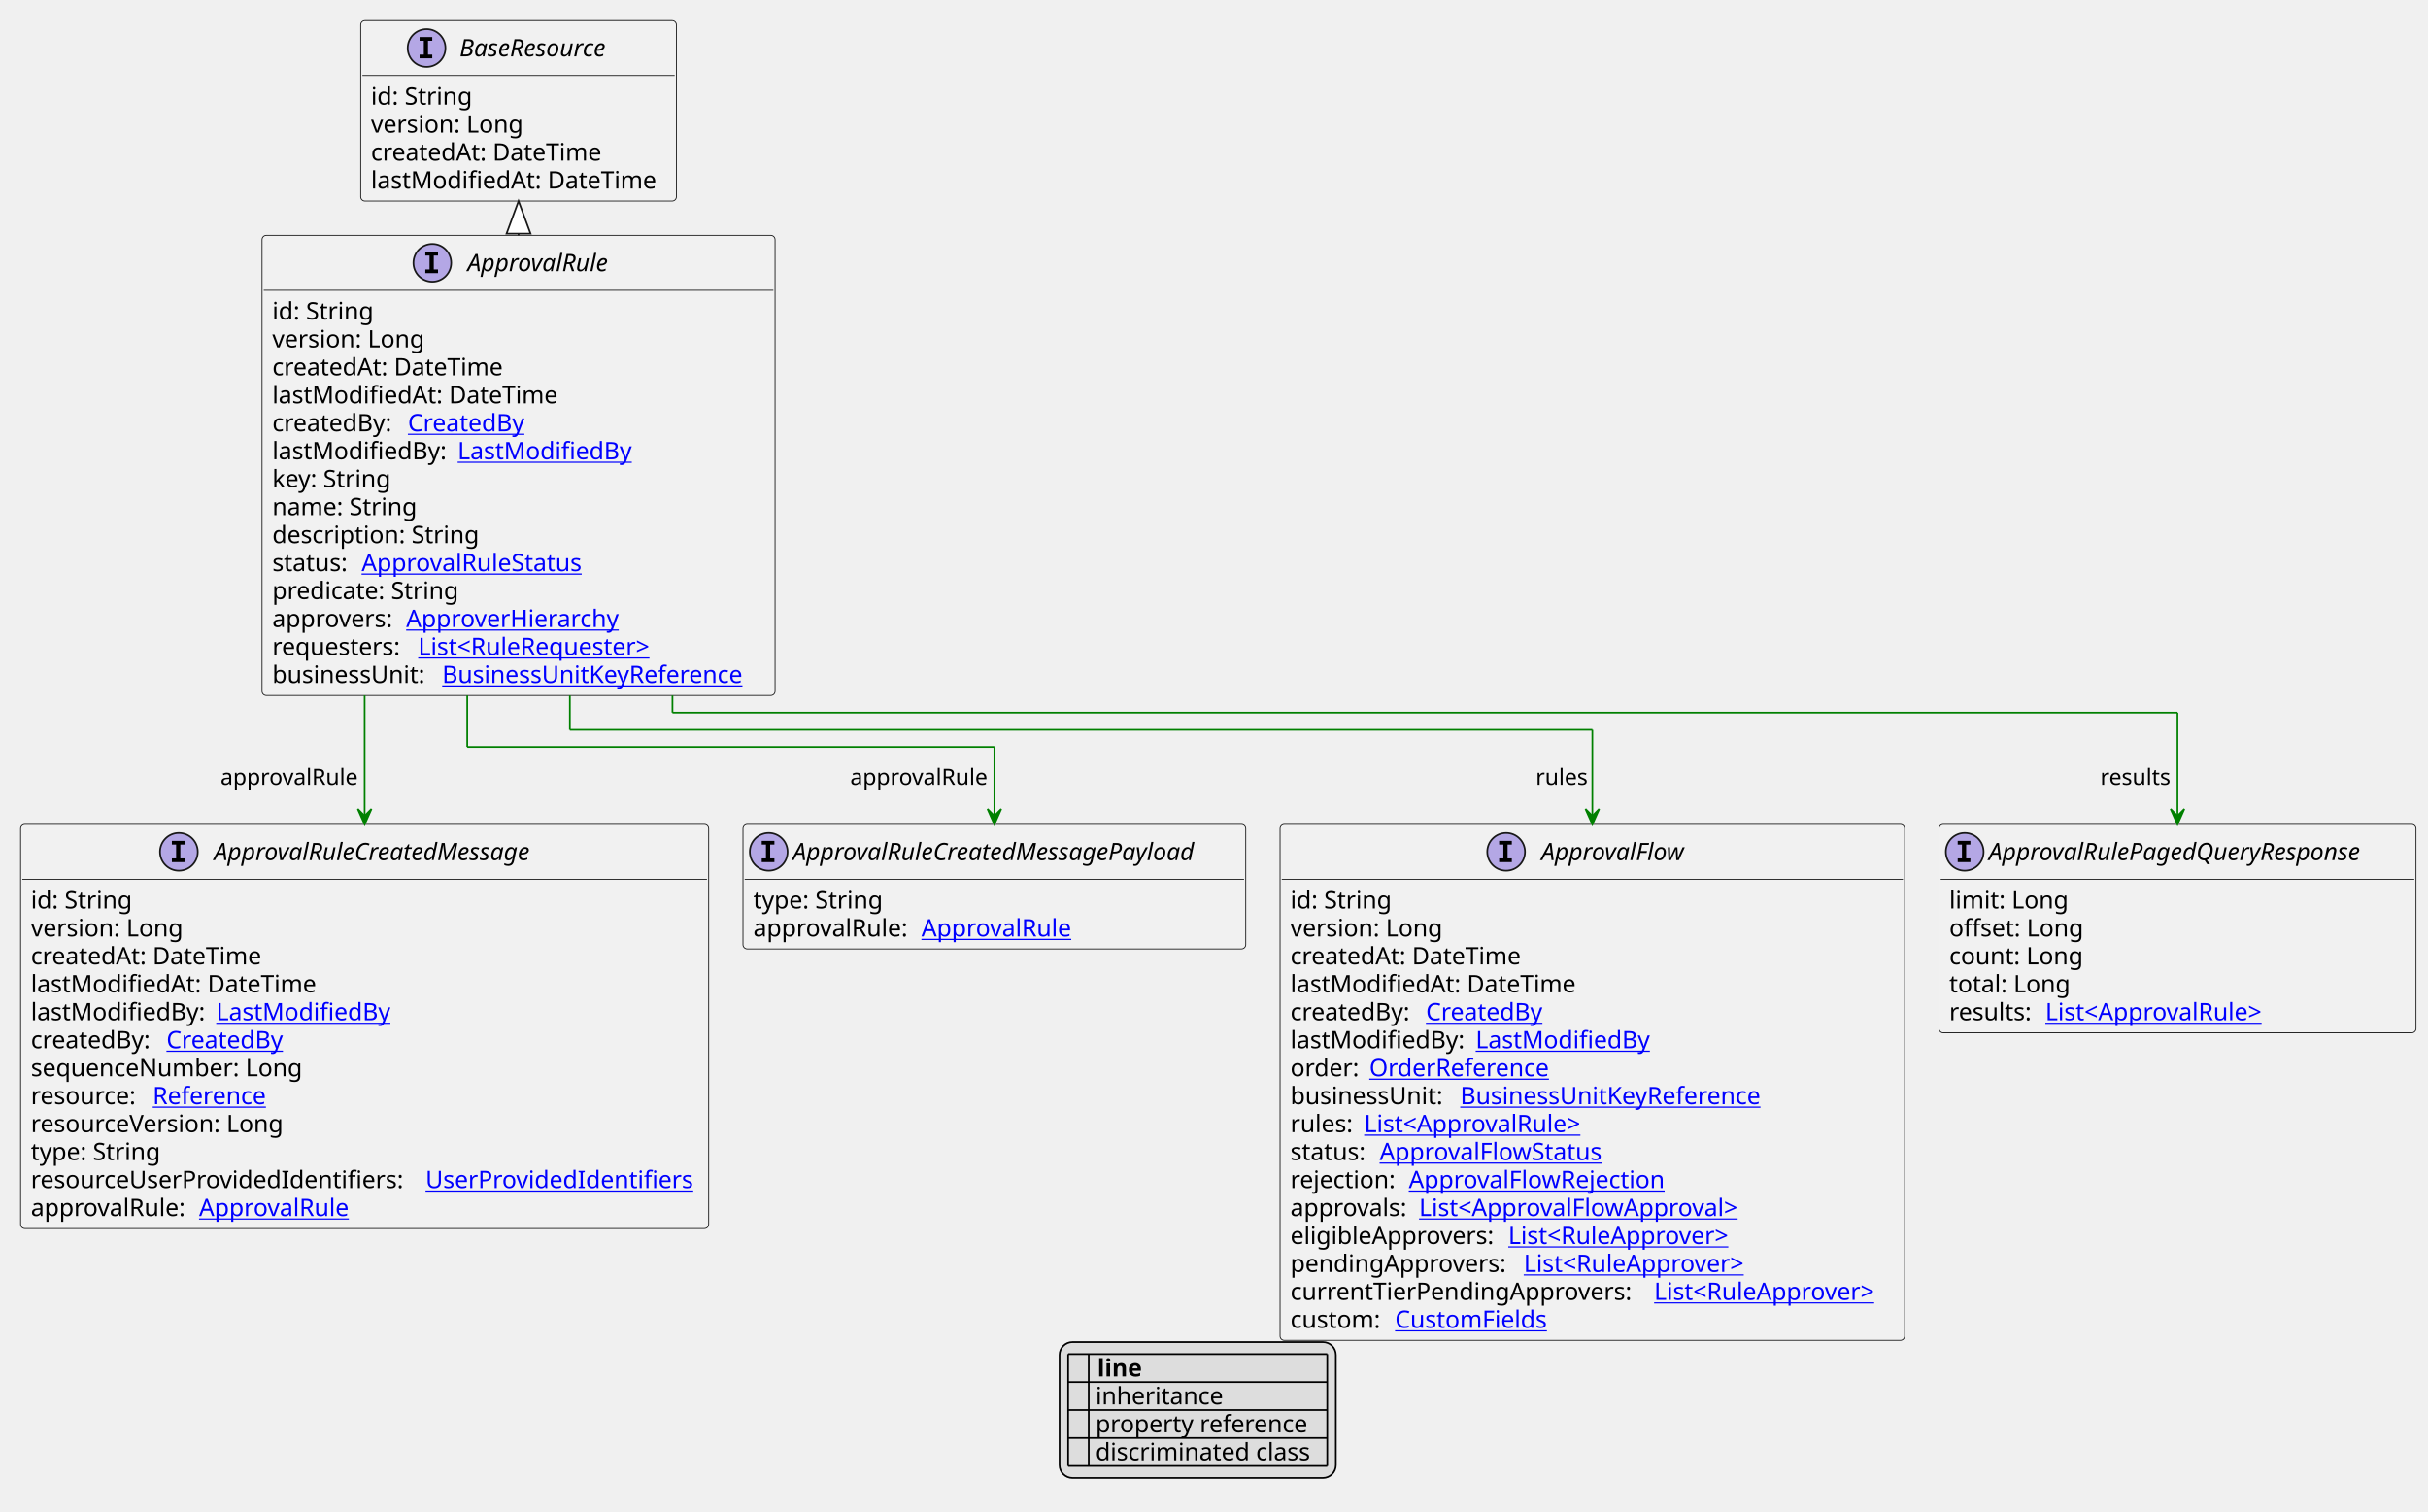
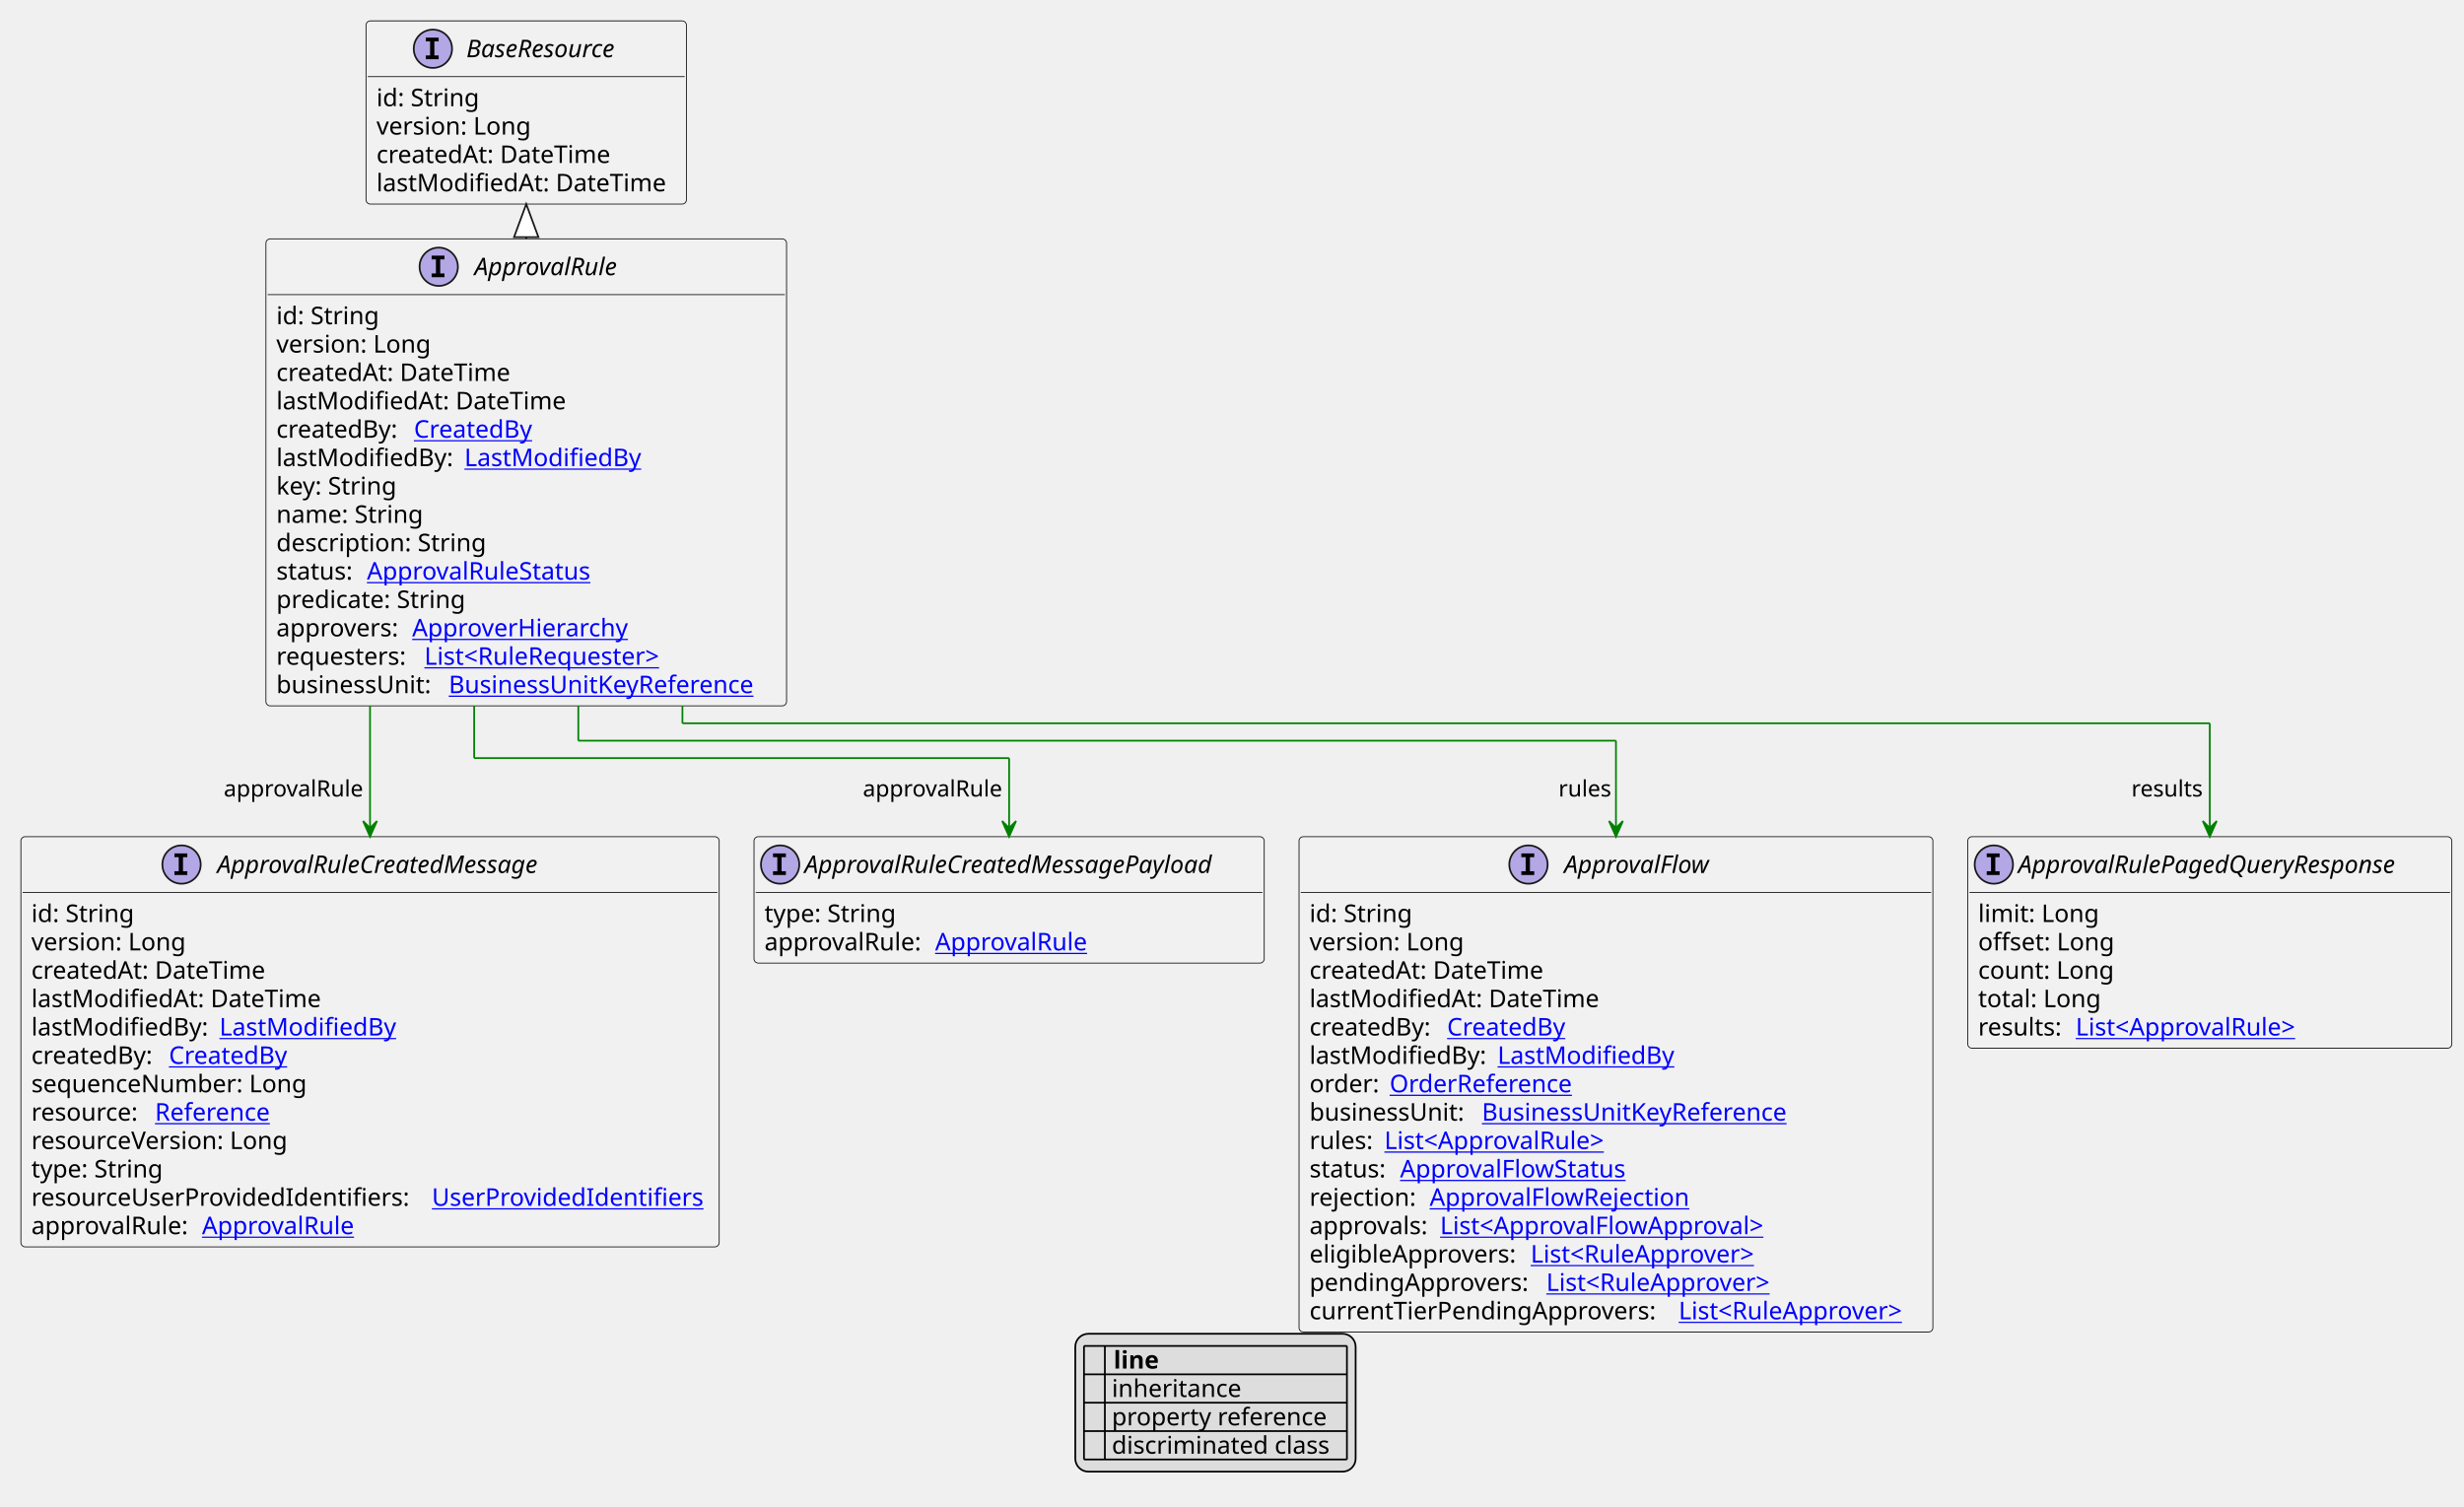
- <svg xmlns="http://www.w3.org/2000/svg" xmlns:xlink="http://www.w3.org/1999/xlink" contentStyleType="text/css" height="881px" preserveAspectRatio="none" style="width:1415px;height:881px;background:#FFFFFF;" version="1.1" viewBox="0 0 1415 881" width="1415px" zoomAndPan="magnify">
+ <svg xmlns="http://www.w3.org/2000/svg" xmlns:xlink="http://www.w3.org/1999/xlink" contentStyleType="text/css" height="865px" preserveAspectRatio="none" style="width:1415px;height:865px;background:#FFFFFF;" version="1.1" viewBox="0 0 1415 865" width="1415px" zoomAndPan="magnify">
  <defs>
-     <filter height="1" id="b1slrex7ee0b1n0" width="1" x="0" y="0">
+     <filter height="1" id="b2h95og4ozqwn0" width="1" x="0" y="0">
      <feFlood flood-color="#000000" result="flood" />
      <feComposite in="SourceGraphic" in2="flood" operator="over" />
    </filter>
-     <filter height="1" id="b1slrex7ee0b1n1" width="1" x="0" y="0">
+     <filter height="1" id="b2h95og4ozqwn1" width="1" x="0" y="0">
      <feFlood flood-color="#008000" result="flood" />
      <feComposite in="SourceGraphic" in2="flood" operator="over" />
    </filter>
-     <filter height="1" id="b1slrex7ee0b1n2" width="1" x="0" y="0">
+     <filter height="1" id="b2h95og4ozqwn2" width="1" x="0" y="0">
      <feFlood flood-color="#0000FF" result="flood" />
      <feComposite in="SourceGraphic" in2="flood" operator="over" />
    </filter>
  </defs>
  <g>
    <a href="ApprovalRule.svg" target="_top" title="ApprovalRule.svg" xlink:actuate="onRequest" xlink:href="ApprovalRule.svg" xlink:show="new" xlink:title="ApprovalRule.svg" xlink:type="simple">
      <g id="elem_ApprovalRule">
        <rect codeLine="10" fill="#F1F1F1" height="268.156" id="ApprovalRule" rx="2.5" ry="2.5" style="stroke:#181818;stroke-width:0.5;" width="299" x="152.7" y="137.188" />
        <ellipse cx="251.95" cy="153.188" fill="#B4A7E5" rx="11" ry="11" style="stroke:#181818;stroke-width:1.0;" />
        <path d="M247.872,148.953 L247.872,146.797 L255.262,146.797 L255.262,148.953 L252.794,148.953 L252.794,157.031 L255.262,157.031 L255.262,159.188 L247.872,159.188 L247.872,157.031 L250.341,157.031 L250.341,148.953 L247.872,148.953 Z " fill="#000000" />
        <text fill="#000000" font-family="sans-serif" font-size="14" font-style="italic" lengthAdjust="spacing" textLength="92" x="272.45" y="158.034">ApprovalRule</text>
        <line style="stroke:#181818;stroke-width:0.5;" x1="153.7" x2="450.7" y1="169.188" y2="169.188" />
        <text fill="#000000" font-family="sans-serif" font-size="14" lengthAdjust="spacing" textLength="61" x="158.7" y="186.183">id: String</text>
        <text fill="#000000" font-family="sans-serif" font-size="14" lengthAdjust="spacing" textLength="93" x="158.7" y="202.48">version: Long</text>
        <text fill="#000000" font-family="sans-serif" font-size="14" lengthAdjust="spacing" textLength="143" x="158.7" y="218.776">createdAt: DateTime</text>
        <text fill="#000000" font-family="sans-serif" font-size="14" lengthAdjust="spacing" textLength="172" x="158.7" y="235.073">lastModifiedAt: DateTime</text>
        <text fill="#000000" font-family="sans-serif" font-size="14" lengthAdjust="spacing" textLength="75" x="158.7" y="251.37">createdBy:</text>
        <a href="CreatedBy.svg" target="_top" title="CreatedBy.svg" xlink:actuate="onRequest" xlink:href="CreatedBy.svg" xlink:show="new" xlink:title="CreatedBy.svg" xlink:type="simple">
          <text fill="#0000FF" font-family="sans-serif" font-size="14" lengthAdjust="spacing" text-decoration="underline" textLength="72" x="237.7" y="251.37">CreatedBy</text>
        </a>
        <text fill="#000000" font-family="sans-serif" font-size="14" lengthAdjust="spacing" textLength="104" x="158.7" y="267.667">lastModifiedBy:</text>
        <a href="LastModifiedBy.svg" target="_top" title="LastModifiedBy.svg" xlink:actuate="onRequest" xlink:href="LastModifiedBy.svg" xlink:show="new" xlink:title="LastModifiedBy.svg" xlink:type="simple">
          <text fill="#0000FF" font-family="sans-serif" font-size="14" lengthAdjust="spacing" text-decoration="underline" textLength="103" x="266.7" y="267.667">LastModifiedBy</text>
        </a>
        <text fill="#000000" font-family="sans-serif" font-size="14" lengthAdjust="spacing" textLength="73" x="158.7" y="283.964">key: String</text>
        <text fill="#000000" font-family="sans-serif" font-size="14" lengthAdjust="spacing" textLength="88" x="158.7" y="300.261">name: String</text>
        <text fill="#000000" font-family="sans-serif" font-size="14" lengthAdjust="spacing" textLength="126" x="158.7" y="316.558">description: String</text>
        <text fill="#000000" font-family="sans-serif" font-size="14" lengthAdjust="spacing" textLength="48" x="158.7" y="332.854">status:</text>
        <a href="ApprovalRuleStatus.svg" target="_top" title="ApprovalRuleStatus.svg" xlink:actuate="onRequest" xlink:href="ApprovalRuleStatus.svg" xlink:show="new" xlink:title="ApprovalRuleStatus.svg" xlink:type="simple">
          <text fill="#0000FF" font-family="sans-serif" font-size="14" lengthAdjust="spacing" text-decoration="underline" textLength="134" x="210.7" y="332.854">ApprovalRuleStatus</text>
        </a>
        <text fill="#000000" font-family="sans-serif" font-size="14" lengthAdjust="spacing" textLength="114" x="158.7" y="349.151">predicate: String</text>
        <text fill="#000000" font-family="sans-serif" font-size="14" lengthAdjust="spacing" textLength="74" x="158.7" y="365.448">approvers:</text>
        <a href="ApproverHierarchy.svg" target="_top" title="ApproverHierarchy.svg" xlink:actuate="onRequest" xlink:href="ApproverHierarchy.svg" xlink:show="new" xlink:title="ApproverHierarchy.svg" xlink:type="simple">
          <text fill="#0000FF" font-family="sans-serif" font-size="14" lengthAdjust="spacing" text-decoration="underline" textLength="126" x="236.7" y="365.448">ApproverHierarchy</text>
        </a>
        <text fill="#000000" font-family="sans-serif" font-size="14" lengthAdjust="spacing" textLength="81" x="158.7" y="381.745">requesters:</text>
        <a href="RuleRequester.svg" target="_top" title="RuleRequester.svg" xlink:actuate="onRequest" xlink:href="RuleRequester.svg" xlink:show="new" xlink:title="RuleRequester.svg" xlink:type="simple">
          <text fill="#0000FF" font-family="sans-serif" font-size="14" lengthAdjust="spacing" text-decoration="underline" textLength="151" x="243.7" y="381.745">List&lt;RuleRequester&gt;</text>
        </a>
        <text fill="#000000" font-family="sans-serif" font-size="14" lengthAdjust="spacing" textLength="95" x="158.7" y="398.042">businessUnit:</text>
        <a href="BusinessUnitKeyReference.svg" target="_top" title="BusinessUnitKeyReference.svg" xlink:actuate="onRequest" xlink:href="BusinessUnitKeyReference.svg" xlink:show="new" xlink:title="BusinessUnitKeyReference.svg" xlink:type="simple">
          <text fill="#0000FF" font-family="sans-serif" font-size="14" lengthAdjust="spacing" text-decoration="underline" textLength="188" x="257.7" y="398.042">BusinessUnitKeyReference</text>
        </a>
      </g>
    </a>
    <a href="BaseResource.svg" target="_top" title="BaseResource.svg" xlink:actuate="onRequest" xlink:href="BaseResource.svg" xlink:show="new" xlink:title="BaseResource.svg" xlink:type="simple">
      <g id="elem_BaseResource">
        <rect codeLine="26" fill="#F1F1F1" height="105.188" id="BaseResource" rx="2.5" ry="2.5" style="stroke:#181818;stroke-width:0.5;" width="184" x="210.2" y="12" />
        <ellipse cx="248.6" cy="28" fill="#B4A7E5" rx="11" ry="11" style="stroke:#181818;stroke-width:1.0;" />
        <path d="M244.522,23.766 L244.522,21.609 L251.912,21.609 L251.912,23.766 L249.444,23.766 L249.444,31.844 L251.912,31.844 L251.912,34 L244.522,34 L244.522,31.844 L246.991,31.844 L246.991,23.766 L244.522,23.766 Z " fill="#000000" />
        <text fill="#000000" font-family="sans-serif" font-size="14" font-style="italic" lengthAdjust="spacing" textLength="100" x="267.8" y="32.847">BaseResource</text>
        <line style="stroke:#181818;stroke-width:0.5;" x1="211.2" x2="393.2" y1="44" y2="44" />
        <text fill="#000000" font-family="sans-serif" font-size="14" lengthAdjust="spacing" textLength="61" x="216.2" y="60.995">id: String</text>
        <text fill="#000000" font-family="sans-serif" font-size="14" lengthAdjust="spacing" textLength="93" x="216.2" y="77.292">version: Long</text>
        <text fill="#000000" font-family="sans-serif" font-size="14" lengthAdjust="spacing" textLength="143" x="216.2" y="93.589">createdAt: DateTime</text>
        <text fill="#000000" font-family="sans-serif" font-size="14" lengthAdjust="spacing" textLength="172" x="216.2" y="109.886">lastModifiedAt: DateTime</text>
      </g>
    </a>
    <a href="ApprovalFlow.svg" target="_top" title="ApprovalFlow.svg" xlink:actuate="onRequest" xlink:href="ApprovalFlow.svg" xlink:show="new" xlink:title="ApprovalFlow.svg" xlink:type="simple">
      <g id="elem_ApprovalFlow">
-         <rect codeLine="34" fill="#F1F1F1" height="300.75" id="ApprovalFlow" rx="2.5" ry="2.5" style="stroke:#181818;stroke-width:0.5;" width="364" x="746" y="480.477" />
+         <rect codeLine="34" fill="#F1F1F1" height="284.453" id="ApprovalFlow" rx="2.5" ry="2.5" style="stroke:#181818;stroke-width:0.5;" width="364" x="746" y="480.477" />
        <ellipse cx="877.75" cy="496.477" fill="#B4A7E5" rx="11" ry="11" style="stroke:#181818;stroke-width:1.0;" />
        <path d="M873.672,492.242 L873.672,490.086 L881.062,490.086 L881.062,492.242 L878.594,492.242 L878.594,500.32 L881.062,500.32 L881.062,502.477 L873.672,502.477 L873.672,500.32 L876.141,500.32 L876.141,492.242 L873.672,492.242 Z " fill="#000000" />
        <text fill="#000000" font-family="sans-serif" font-size="14" font-style="italic" lengthAdjust="spacing" textLength="92" x="898.25" y="501.323">ApprovalFlow</text>
        <line style="stroke:#181818;stroke-width:0.5;" x1="747" x2="1109" y1="512.477" y2="512.477" />
        <text fill="#000000" font-family="sans-serif" font-size="14" lengthAdjust="spacing" textLength="61" x="752" y="529.472">id: String</text>
        <text fill="#000000" font-family="sans-serif" font-size="14" lengthAdjust="spacing" textLength="93" x="752" y="545.769">version: Long</text>
        <text fill="#000000" font-family="sans-serif" font-size="14" lengthAdjust="spacing" textLength="143" x="752" y="562.065">createdAt: DateTime</text>
        <text fill="#000000" font-family="sans-serif" font-size="14" lengthAdjust="spacing" textLength="172" x="752" y="578.362">lastModifiedAt: DateTime</text>
        <text fill="#000000" font-family="sans-serif" font-size="14" lengthAdjust="spacing" textLength="75" x="752" y="594.659">createdBy:</text>
        <a href="CreatedBy.svg" target="_top" title="CreatedBy.svg" xlink:actuate="onRequest" xlink:href="CreatedBy.svg" xlink:show="new" xlink:title="CreatedBy.svg" xlink:type="simple">
          <text fill="#0000FF" font-family="sans-serif" font-size="14" lengthAdjust="spacing" text-decoration="underline" textLength="72" x="831" y="594.659">CreatedBy</text>
        </a>
        <text fill="#000000" font-family="sans-serif" font-size="14" lengthAdjust="spacing" textLength="104" x="752" y="610.956">lastModifiedBy:</text>
        <a href="LastModifiedBy.svg" target="_top" title="LastModifiedBy.svg" xlink:actuate="onRequest" xlink:href="LastModifiedBy.svg" xlink:show="new" xlink:title="LastModifiedBy.svg" xlink:type="simple">
          <text fill="#0000FF" font-family="sans-serif" font-size="14" lengthAdjust="spacing" text-decoration="underline" textLength="103" x="860" y="610.956">LastModifiedBy</text>
        </a>
        <text fill="#000000" font-family="sans-serif" font-size="14" lengthAdjust="spacing" textLength="42" x="752" y="627.253">order:</text>
        <a href="OrderReference.svg" target="_top" title="OrderReference.svg" xlink:actuate="onRequest" xlink:href="OrderReference.svg" xlink:show="new" xlink:title="OrderReference.svg" xlink:type="simple">
          <text fill="#0000FF" font-family="sans-serif" font-size="14" lengthAdjust="spacing" text-decoration="underline" textLength="111" x="798" y="627.253">OrderReference</text>
        </a>
        <text fill="#000000" font-family="sans-serif" font-size="14" lengthAdjust="spacing" textLength="95" x="752" y="643.55">businessUnit:</text>
        <a href="BusinessUnitKeyReference.svg" target="_top" title="BusinessUnitKeyReference.svg" xlink:actuate="onRequest" xlink:href="BusinessUnitKeyReference.svg" xlink:show="new" xlink:title="BusinessUnitKeyReference.svg" xlink:type="simple">
          <text fill="#0000FF" font-family="sans-serif" font-size="14" lengthAdjust="spacing" text-decoration="underline" textLength="188" x="851" y="643.55">BusinessUnitKeyReference</text>
        </a>
        <text fill="#000000" font-family="sans-serif" font-size="14" lengthAdjust="spacing" textLength="39" x="752" y="659.847">rules:</text>
        <a href="ApprovalRule.svg" target="_top" title="ApprovalRule.svg" xlink:actuate="onRequest" xlink:href="ApprovalRule.svg" xlink:show="new" xlink:title="ApprovalRule.svg" xlink:type="simple">
          <text fill="#0000FF" font-family="sans-serif" font-size="14" lengthAdjust="spacing" text-decoration="underline" textLength="137" x="795" y="659.847">List&lt;ApprovalRule&gt;</text>
        </a>
        <text fill="#000000" font-family="sans-serif" font-size="14" lengthAdjust="spacing" textLength="48" x="752" y="676.144">status:</text>
        <a href="ApprovalFlowStatus.svg" target="_top" title="ApprovalFlowStatus.svg" xlink:actuate="onRequest" xlink:href="ApprovalFlowStatus.svg" xlink:show="new" xlink:title="ApprovalFlowStatus.svg" xlink:type="simple">
          <text fill="#0000FF" font-family="sans-serif" font-size="14" lengthAdjust="spacing" text-decoration="underline" textLength="134" x="804" y="676.144">ApprovalFlowStatus</text>
        </a>
        <text fill="#000000" font-family="sans-serif" font-size="14" lengthAdjust="spacing" textLength="65" x="752" y="692.44">rejection:</text>
        <a href="ApprovalFlowRejection.svg" target="_top" title="ApprovalFlowRejection.svg" xlink:actuate="onRequest" xlink:href="ApprovalFlowRejection.svg" xlink:show="new" xlink:title="ApprovalFlowRejection.svg" xlink:type="simple">
          <text fill="#0000FF" font-family="sans-serif" font-size="14" lengthAdjust="spacing" text-decoration="underline" textLength="155" x="821" y="692.44">ApprovalFlowRejection</text>
        </a>
        <text fill="#000000" font-family="sans-serif" font-size="14" lengthAdjust="spacing" textLength="71" x="752" y="708.737">approvals:</text>
        <a href="ApprovalFlowApproval.svg" target="_top" title="ApprovalFlowApproval.svg" xlink:actuate="onRequest" xlink:href="ApprovalFlowApproval.svg" xlink:show="new" xlink:title="ApprovalFlowApproval.svg" xlink:type="simple">
          <text fill="#0000FF" font-family="sans-serif" font-size="14" lengthAdjust="spacing" text-decoration="underline" textLength="196" x="827" y="708.737">List&lt;ApprovalFlowApproval&gt;</text>
        </a>
        <text fill="#000000" font-family="sans-serif" font-size="14" lengthAdjust="spacing" textLength="123" x="752" y="725.034">eligibleApprovers:</text>
        <a href="RuleApprover.svg" target="_top" title="RuleApprover.svg" xlink:actuate="onRequest" xlink:href="RuleApprover.svg" xlink:show="new" xlink:title="RuleApprover.svg" xlink:type="simple">
          <text fill="#0000FF" font-family="sans-serif" font-size="14" lengthAdjust="spacing" text-decoration="underline" textLength="140" x="879" y="725.034">List&lt;RuleApprover&gt;</text>
        </a>
        <text fill="#000000" font-family="sans-serif" font-size="14" lengthAdjust="spacing" textLength="132" x="752" y="741.331">pendingApprovers:</text>
        <a href="RuleApprover.svg" target="_top" title="RuleApprover.svg" xlink:actuate="onRequest" xlink:href="RuleApprover.svg" xlink:show="new" xlink:title="RuleApprover.svg" xlink:type="simple">
          <text fill="#0000FF" font-family="sans-serif" font-size="14" lengthAdjust="spacing" text-decoration="underline" textLength="140" x="888" y="741.331">List&lt;RuleApprover&gt;</text>
        </a>
        <text fill="#000000" font-family="sans-serif" font-size="14" lengthAdjust="spacing" textLength="208" x="752" y="757.628">currentTierPendingApprovers:</text>
        <a href="RuleApprover.svg" target="_top" title="RuleApprover.svg" xlink:actuate="onRequest" xlink:href="RuleApprover.svg" xlink:show="new" xlink:title="RuleApprover.svg" xlink:type="simple">
          <text fill="#0000FF" font-family="sans-serif" font-size="14" lengthAdjust="spacing" text-decoration="underline" textLength="140" x="964" y="757.628">List&lt;RuleApprover&gt;</text>
        </a>
-         <text fill="#000000" font-family="sans-serif" font-size="14" lengthAdjust="spacing" textLength="57" x="752" y="773.925">custom:</text>
-         <a href="CustomFields.svg" target="_top" title="CustomFields.svg" xlink:actuate="onRequest" xlink:href="CustomFields.svg" xlink:show="new" xlink:title="CustomFields.svg" xlink:type="simple">
-           <text fill="#0000FF" font-family="sans-serif" font-size="14" lengthAdjust="spacing" text-decoration="underline" textLength="94" x="813" y="773.925">CustomFields</text>
-         </a>
      </g>
    </a>
    <a href="ApprovalRulePagedQueryResponse.svg" target="_top" title="ApprovalRulePagedQueryResponse.svg" xlink:actuate="onRequest" xlink:href="ApprovalRulePagedQueryResponse.svg" xlink:show="new" xlink:title="ApprovalRulePagedQueryResponse.svg" xlink:type="simple">
      <g id="elem_ApprovalRulePagedQueryResponse">
-         <rect codeLine="52" fill="#F1F1F1" height="121.484" id="ApprovalRulePagedQueryResponse" rx="2.5" ry="2.5" style="stroke:#181818;stroke-width:0.5;" width="278" x="1130" y="480.477" />
+         <rect codeLine="51" fill="#F1F1F1" height="121.484" id="ApprovalRulePagedQueryResponse" rx="2.5" ry="2.5" style="stroke:#181818;stroke-width:0.5;" width="278" x="1130" y="480.477" />
        <ellipse cx="1145" cy="496.477" fill="#B4A7E5" rx="11" ry="11" style="stroke:#181818;stroke-width:1.0;" />
        <path d="M1140.922,492.242 L1140.922,490.086 L1148.312,490.086 L1148.312,492.242 L1145.844,492.242 L1145.844,500.32 L1148.312,500.32 L1148.312,502.477 L1140.922,502.477 L1140.922,500.32 L1143.391,500.32 L1143.391,492.242 L1140.922,492.242 Z " fill="#000000" />
        <text fill="#000000" font-family="sans-serif" font-size="14" font-style="italic" lengthAdjust="spacing" textLength="246" x="1159" y="501.323">ApprovalRulePagedQueryResponse</text>
        <line style="stroke:#181818;stroke-width:0.5;" x1="1131" x2="1407" y1="512.477" y2="512.477" />
        <text fill="#000000" font-family="sans-serif" font-size="14" lengthAdjust="spacing" textLength="70" x="1136" y="529.472">limit: Long</text>
        <text fill="#000000" font-family="sans-serif" font-size="14" lengthAdjust="spacing" textLength="82" x="1136" y="545.769">offset: Long</text>
        <text fill="#000000" font-family="sans-serif" font-size="14" lengthAdjust="spacing" textLength="83" x="1136" y="562.065">count: Long</text>
        <text fill="#000000" font-family="sans-serif" font-size="14" lengthAdjust="spacing" textLength="73" x="1136" y="578.362">total: Long</text>
        <text fill="#000000" font-family="sans-serif" font-size="14" lengthAdjust="spacing" textLength="52" x="1136" y="594.659">results:</text>
        <a href="ApprovalRule.svg" target="_top" title="ApprovalRule.svg" xlink:actuate="onRequest" xlink:href="ApprovalRule.svg" xlink:show="new" xlink:title="ApprovalRule.svg" xlink:type="simple">
          <text fill="#0000FF" font-family="sans-serif" font-size="14" lengthAdjust="spacing" text-decoration="underline" textLength="137" x="1192" y="594.659">List&lt;ApprovalRule&gt;</text>
        </a>
      </g>
    </a>
    <a href="ApprovalRuleCreatedMessage.svg" target="_top" title="ApprovalRuleCreatedMessage.svg" xlink:actuate="onRequest" xlink:href="ApprovalRuleCreatedMessage.svg" xlink:show="new" xlink:title="ApprovalRuleCreatedMessage.svg" xlink:type="simple">
      <g id="elem_ApprovalRuleCreatedMessage">
-         <rect codeLine="59" fill="#F1F1F1" height="235.562" id="ApprovalRuleCreatedMessage" rx="2.5" ry="2.5" style="stroke:#181818;stroke-width:0.5;" width="401" x="12" y="480.477" />
+         <rect codeLine="58" fill="#F1F1F1" height="235.562" id="ApprovalRuleCreatedMessage" rx="2.5" ry="2.5" style="stroke:#181818;stroke-width:0.5;" width="401" x="12" y="480.477" />
        <ellipse cx="104.25" cy="496.477" fill="#B4A7E5" rx="11" ry="11" style="stroke:#181818;stroke-width:1.0;" />
        <path d="M100.172,492.242 L100.172,490.086 L107.562,490.086 L107.562,492.242 L105.094,492.242 L105.094,500.32 L107.562,500.32 L107.562,502.477 L100.172,502.477 L100.172,500.32 L102.641,500.32 L102.641,492.242 L100.172,492.242 Z " fill="#000000" />
        <text fill="#000000" font-family="sans-serif" font-size="14" font-style="italic" lengthAdjust="spacing" textLength="208" x="124.75" y="501.323">ApprovalRuleCreatedMessage</text>
        <line style="stroke:#181818;stroke-width:0.5;" x1="13" x2="412" y1="512.477" y2="512.477" />
        <text fill="#000000" font-family="sans-serif" font-size="14" lengthAdjust="spacing" textLength="61" x="18" y="529.472">id: String</text>
        <text fill="#000000" font-family="sans-serif" font-size="14" lengthAdjust="spacing" textLength="93" x="18" y="545.769">version: Long</text>
        <text fill="#000000" font-family="sans-serif" font-size="14" lengthAdjust="spacing" textLength="143" x="18" y="562.065">createdAt: DateTime</text>
        <text fill="#000000" font-family="sans-serif" font-size="14" lengthAdjust="spacing" textLength="172" x="18" y="578.362">lastModifiedAt: DateTime</text>
        <text fill="#000000" font-family="sans-serif" font-size="14" lengthAdjust="spacing" textLength="104" x="18" y="594.659">lastModifiedBy:</text>
        <a href="LastModifiedBy.svg" target="_top" title="LastModifiedBy.svg" xlink:actuate="onRequest" xlink:href="LastModifiedBy.svg" xlink:show="new" xlink:title="LastModifiedBy.svg" xlink:type="simple">
          <text fill="#0000FF" font-family="sans-serif" font-size="14" lengthAdjust="spacing" text-decoration="underline" textLength="103" x="126" y="594.659">LastModifiedBy</text>
        </a>
        <text fill="#000000" font-family="sans-serif" font-size="14" lengthAdjust="spacing" textLength="75" x="18" y="610.956">createdBy:</text>
        <a href="CreatedBy.svg" target="_top" title="CreatedBy.svg" xlink:actuate="onRequest" xlink:href="CreatedBy.svg" xlink:show="new" xlink:title="CreatedBy.svg" xlink:type="simple">
          <text fill="#0000FF" font-family="sans-serif" font-size="14" lengthAdjust="spacing" text-decoration="underline" textLength="72" x="97" y="610.956">CreatedBy</text>
        </a>
        <text fill="#000000" font-family="sans-serif" font-size="14" lengthAdjust="spacing" textLength="168" x="18" y="627.253">sequenceNumber: Long</text>
        <text fill="#000000" font-family="sans-serif" font-size="14" lengthAdjust="spacing" textLength="67" x="18" y="643.55">resource:</text>
        <a href="Reference.svg" target="_top" title="Reference.svg" xlink:actuate="onRequest" xlink:href="Reference.svg" xlink:show="new" xlink:title="Reference.svg" xlink:type="simple">
          <text fill="#0000FF" font-family="sans-serif" font-size="14" lengthAdjust="spacing" text-decoration="underline" textLength="72" x="89" y="643.55">Reference</text>
        </a>
        <text fill="#000000" font-family="sans-serif" font-size="14" lengthAdjust="spacing" textLength="157" x="18" y="659.847">resourceVersion: Long</text>
        <text fill="#000000" font-family="sans-serif" font-size="14" lengthAdjust="spacing" textLength="79" x="18" y="676.144">type: String</text>
        <text fill="#000000" font-family="sans-serif" font-size="14" lengthAdjust="spacing" textLength="226" x="18" y="692.44">resourceUserProvidedIdentifiers:</text>
        <a href="UserProvidedIdentifiers.svg" target="_top" title="UserProvidedIdentifiers.svg" xlink:actuate="onRequest" xlink:href="UserProvidedIdentifiers.svg" xlink:show="new" xlink:title="UserProvidedIdentifiers.svg" xlink:type="simple">
          <text fill="#0000FF" font-family="sans-serif" font-size="14" lengthAdjust="spacing" text-decoration="underline" textLength="159" x="248" y="692.44">UserProvidedIdentifiers</text>
        </a>
        <text fill="#000000" font-family="sans-serif" font-size="14" lengthAdjust="spacing" textLength="94" x="18" y="708.737">approvalRule:</text>
        <a href="ApprovalRule.svg" target="_top" title="ApprovalRule.svg" xlink:actuate="onRequest" xlink:href="ApprovalRule.svg" xlink:show="new" xlink:title="ApprovalRule.svg" xlink:type="simple">
          <text fill="#0000FF" font-family="sans-serif" font-size="14" lengthAdjust="spacing" text-decoration="underline" textLength="90" x="116" y="708.737">ApprovalRule</text>
        </a>
      </g>
    </a>
    <a href="ApprovalRuleCreatedMessagePayload.svg" target="_top" title="ApprovalRuleCreatedMessagePayload.svg" xlink:actuate="onRequest" xlink:href="ApprovalRuleCreatedMessagePayload.svg" xlink:show="new" xlink:title="ApprovalRuleCreatedMessagePayload.svg" xlink:type="simple">
      <g id="elem_ApprovalRuleCreatedMessagePayload">
-         <rect codeLine="73" fill="#F1F1F1" height="72.594" id="ApprovalRuleCreatedMessagePayload" rx="2.5" ry="2.5" style="stroke:#181818;stroke-width:0.5;" width="293" x="433" y="480.477" />
+         <rect codeLine="72" fill="#F1F1F1" height="72.594" id="ApprovalRuleCreatedMessagePayload" rx="2.5" ry="2.5" style="stroke:#181818;stroke-width:0.5;" width="293" x="433" y="480.477" />
        <ellipse cx="448" cy="496.477" fill="#B4A7E5" rx="11" ry="11" style="stroke:#181818;stroke-width:1.0;" />
        <path d="M443.922,492.242 L443.922,490.086 L451.312,490.086 L451.312,492.242 L448.844,492.242 L448.844,500.32 L451.312,500.32 L451.312,502.477 L443.922,502.477 L443.922,500.32 L446.391,500.32 L446.391,492.242 L443.922,492.242 Z " fill="#000000" />
        <text fill="#000000" font-family="sans-serif" font-size="14" font-style="italic" lengthAdjust="spacing" textLength="261" x="462" y="501.323">ApprovalRuleCreatedMessagePayload</text>
        <line style="stroke:#181818;stroke-width:0.5;" x1="434" x2="725" y1="512.477" y2="512.477" />
        <text fill="#000000" font-family="sans-serif" font-size="14" lengthAdjust="spacing" textLength="79" x="439" y="529.472">type: String</text>
        <text fill="#000000" font-family="sans-serif" font-size="14" lengthAdjust="spacing" textLength="94" x="439" y="545.769">approvalRule:</text>
        <a href="ApprovalRule.svg" target="_top" title="ApprovalRule.svg" xlink:actuate="onRequest" xlink:href="ApprovalRule.svg" xlink:show="new" xlink:title="ApprovalRule.svg" xlink:type="simple">
          <text fill="#0000FF" font-family="sans-serif" font-size="14" lengthAdjust="spacing" text-decoration="underline" textLength="90" x="537" y="545.769">ApprovalRule</text>
        </a>
      </g>
    </a>
    <line style="stroke:#181818;stroke-width:1.0;" x1="302.2" x2="302.2" y1="117.188" y2="137.188" />
    <polygon fill="#FFFFFF" points="302.2,117.188,295.2,136.188,309.2,136.188,302.2,117.188" style="stroke:#181818;stroke-width:1.0;" />
    <line style="stroke:#008000;stroke-width:1.0;" x1="332.1" x2="332.1" y1="405.344" y2="425.344" />
    <line style="stroke:#008000;stroke-width:1.0;" x1="332.1" x2="928" y1="425.344" y2="425.344" />
    <line style="stroke:#008000;stroke-width:1.0;" x1="928" x2="928" y1="425.344" y2="480.477" />
    <polygon fill="#008000" points="928,480.477,932,471.477,928,475.477,924,471.477,928,480.477" style="stroke:#008000;stroke-width:1.0;" />
    <text fill="#000000" font-family="sans-serif" font-size="13" lengthAdjust="spacing" textLength="31" x="895" y="457.411">rules</text>
    <line style="stroke:#008000;stroke-width:1.0;" x1="391.9" x2="391.9" y1="405.344" y2="415.344" />
    <line style="stroke:#008000;stroke-width:1.0;" x1="391.9" x2="1269" y1="415.344" y2="415.344" />
    <line style="stroke:#008000;stroke-width:1.0;" x1="1269" x2="1269" y1="415.344" y2="480.477" />
    <polygon fill="#008000" points="1269,480.477,1273,471.477,1269,475.477,1265,471.477,1269,480.477" style="stroke:#008000;stroke-width:1.0;" />
    <text fill="#000000" font-family="sans-serif" font-size="13" lengthAdjust="spacing" textLength="43" x="1224" y="457.411">results</text>
    <line style="stroke:#008000;stroke-width:1.0;" x1="212.5" x2="212.5" y1="405.344" y2="480.477" />
    <polygon fill="#008000" points="212.5,480.477,216.5,471.477,212.5,475.477,208.5,471.477,212.5,480.477" style="stroke:#008000;stroke-width:1.0;" />
    <text fill="#000000" font-family="sans-serif" font-size="13" lengthAdjust="spacing" textLength="82" x="128.5" y="457.411">approvalRule</text>
    <line style="stroke:#008000;stroke-width:1.0;" x1="272.3" x2="272.3" y1="405.344" y2="435.344" />
    <line style="stroke:#008000;stroke-width:1.0;" x1="272.3" x2="579.5" y1="435.344" y2="435.344" />
    <line style="stroke:#008000;stroke-width:1.0;" x1="579.5" x2="579.5" y1="435.344" y2="480.477" />
    <polygon fill="#008000" points="579.5,480.477,583.5,471.477,579.5,475.477,575.5,471.477,579.5,480.477" style="stroke:#008000;stroke-width:1.0;" />
    <text fill="#000000" font-family="sans-serif" font-size="13" lengthAdjust="spacing" textLength="82" x="495.5" y="457.411">approvalRule</text>
-     <rect fill="#DDDDDD" height="79.188" id="_legend" rx="7.5" ry="7.5" style="stroke:#000000;stroke-width:1.0;" width="161" x="617.5" y="782.227" />
-     <text fill="#000000" font-family="sans-serif" font-size="14" font-weight="bold" lengthAdjust="spacing" textLength="5" x="622.5" y="802.222"> </text>
-     <text fill="#000000" font-family="sans-serif" font-size="14" font-weight="bold" lengthAdjust="spacing" textLength="28" x="639.5" y="802.222">line</text>
-     <text fill="#000000" filter="url(#b1slrex7ee0b1n0)" font-family="sans-serif" font-size="14" lengthAdjust="spacing" textLength="12" x="622.5" y="818.519">   </text>
-     <text fill="#000000" font-family="sans-serif" font-size="14" lengthAdjust="spacing" textLength="77" x="638.5" y="818.519">inheritance</text>
-     <text fill="#000000" filter="url(#b1slrex7ee0b1n1)" font-family="sans-serif" font-size="14" lengthAdjust="spacing" textLength="12" x="622.5" y="834.815">   </text>
-     <text fill="#000000" font-family="sans-serif" font-size="14" lengthAdjust="spacing" textLength="129" x="638.5" y="834.815">property reference</text>
-     <text fill="#000000" filter="url(#b1slrex7ee0b1n2)" font-family="sans-serif" font-size="14" lengthAdjust="spacing" textLength="12" x="622.5" y="851.112">   </text>
-     <text fill="#000000" font-family="sans-serif" font-size="14" lengthAdjust="spacing" textLength="131" x="638.5" y="851.112">discriminated class</text>
+     <rect fill="#DDDDDD" height="79.188" id="_legend" rx="7.5" ry="7.5" style="stroke:#000000;stroke-width:1.0;" width="161" x="617.5" y="765.93" />
+     <text fill="#000000" font-family="sans-serif" font-size="14" font-weight="bold" lengthAdjust="spacing" textLength="5" x="622.5" y="785.925"> </text>
+     <text fill="#000000" font-family="sans-serif" font-size="14" font-weight="bold" lengthAdjust="spacing" textLength="28" x="639.5" y="785.925">line</text>
+     <text fill="#000000" filter="url(#b2h95og4ozqwn0)" font-family="sans-serif" font-size="14" lengthAdjust="spacing" textLength="12" x="622.5" y="802.222">   </text>
+     <text fill="#000000" font-family="sans-serif" font-size="14" lengthAdjust="spacing" textLength="77" x="638.5" y="802.222">inheritance</text>
+     <text fill="#000000" filter="url(#b2h95og4ozqwn1)" font-family="sans-serif" font-size="14" lengthAdjust="spacing" textLength="12" x="622.5" y="818.519">   </text>
+     <text fill="#000000" font-family="sans-serif" font-size="14" lengthAdjust="spacing" textLength="129" x="638.5" y="818.519">property reference</text>
+     <text fill="#000000" filter="url(#b2h95og4ozqwn2)" font-family="sans-serif" font-size="14" lengthAdjust="spacing" textLength="12" x="622.5" y="834.815">   </text>
+     <text fill="#000000" font-family="sans-serif" font-size="14" lengthAdjust="spacing" textLength="131" x="638.5" y="834.815">discriminated class</text>
+     <line style="stroke:#000000;stroke-width:1.0;" x1="622.5" x2="773.5" y1="772.93" y2="772.93" />
    <line style="stroke:#000000;stroke-width:1.0;" x1="622.5" x2="773.5" y1="789.227" y2="789.227" />
    <line style="stroke:#000000;stroke-width:1.0;" x1="622.5" x2="773.5" y1="805.523" y2="805.523" />
    <line style="stroke:#000000;stroke-width:1.0;" x1="622.5" x2="773.5" y1="821.82" y2="821.82" />
    <line style="stroke:#000000;stroke-width:1.0;" x1="622.5" x2="773.5" y1="838.117" y2="838.117" />
-     <line style="stroke:#000000;stroke-width:1.0;" x1="622.5" x2="773.5" y1="854.414" y2="854.414" />
-     <line style="stroke:#000000;stroke-width:1.0;" x1="622.5" x2="622.5" y1="789.227" y2="854.414" />
-     <line style="stroke:#000000;stroke-width:1.0;" x1="634.5" x2="634.5" y1="789.227" y2="854.414" />
-     <line style="stroke:#000000;stroke-width:1.0;" x1="773.5" x2="773.5" y1="789.227" y2="854.414" />
+     <line style="stroke:#000000;stroke-width:1.0;" x1="622.5" x2="622.5" y1="772.93" y2="838.117" />
+     <line style="stroke:#000000;stroke-width:1.0;" x1="634.5" x2="634.5" y1="772.93" y2="838.117" />
+     <line style="stroke:#000000;stroke-width:1.0;" x1="773.5" x2="773.5" y1="772.93" y2="838.117" />
  </g>
</svg>
